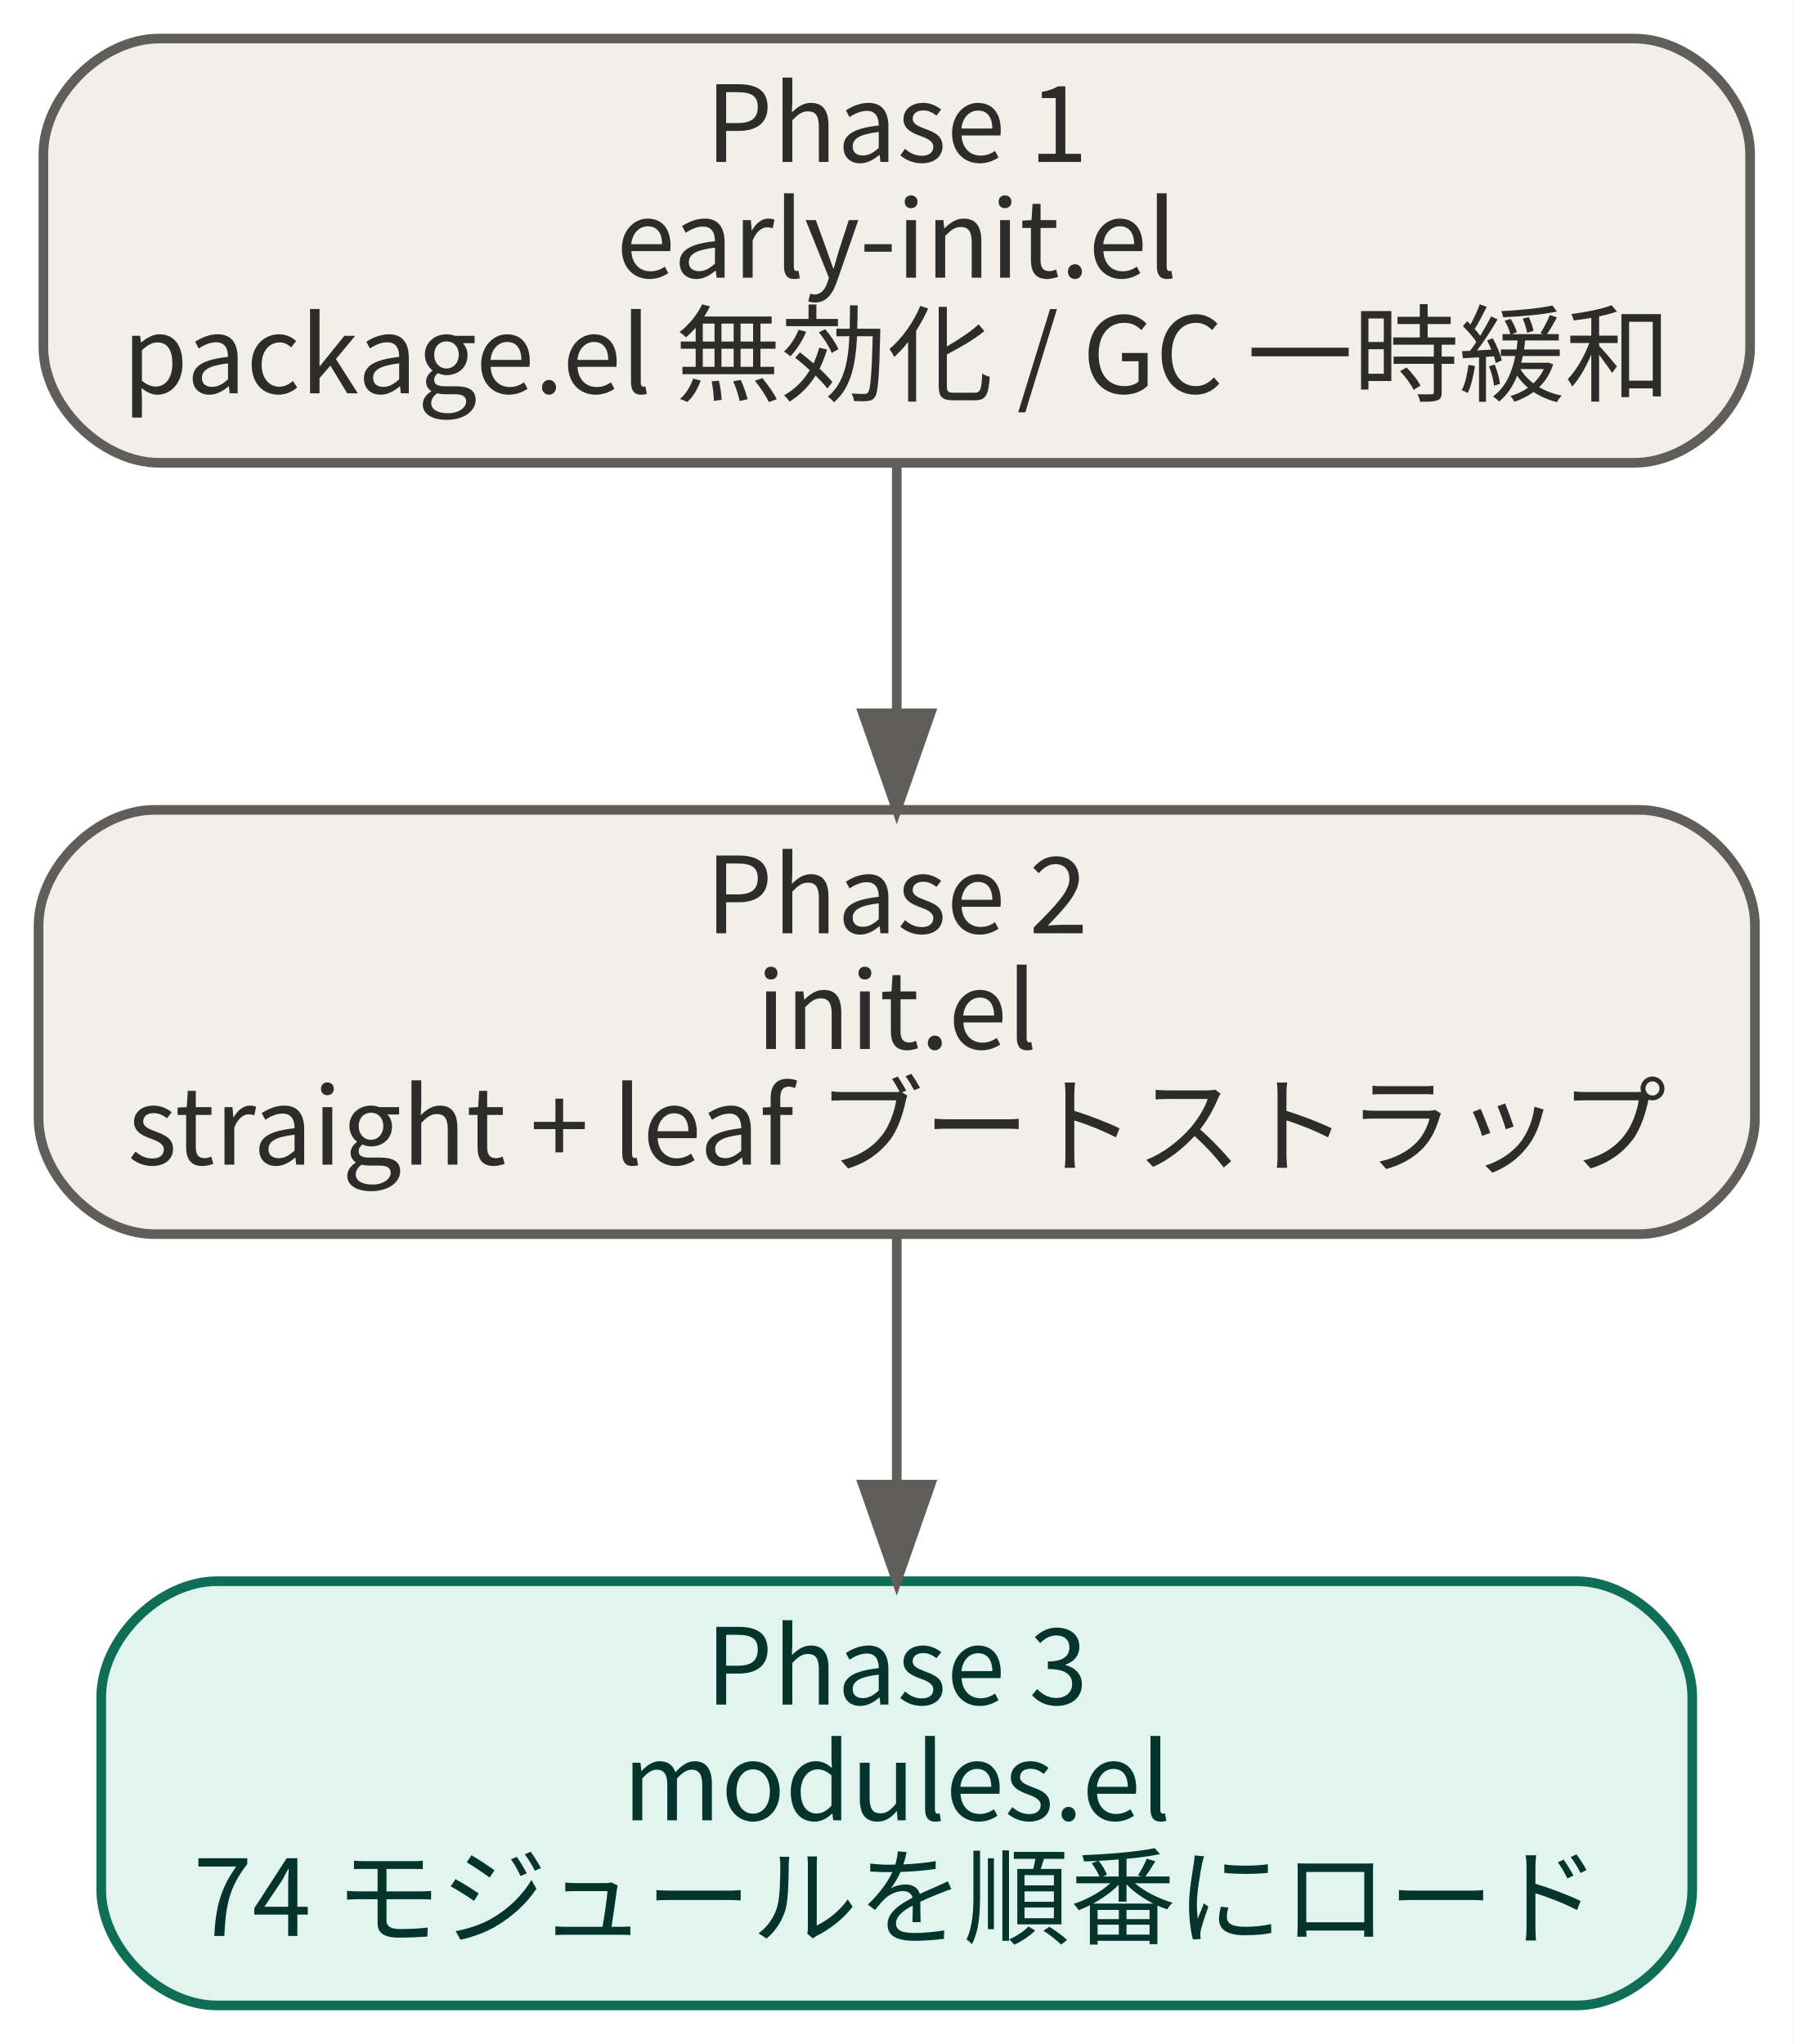
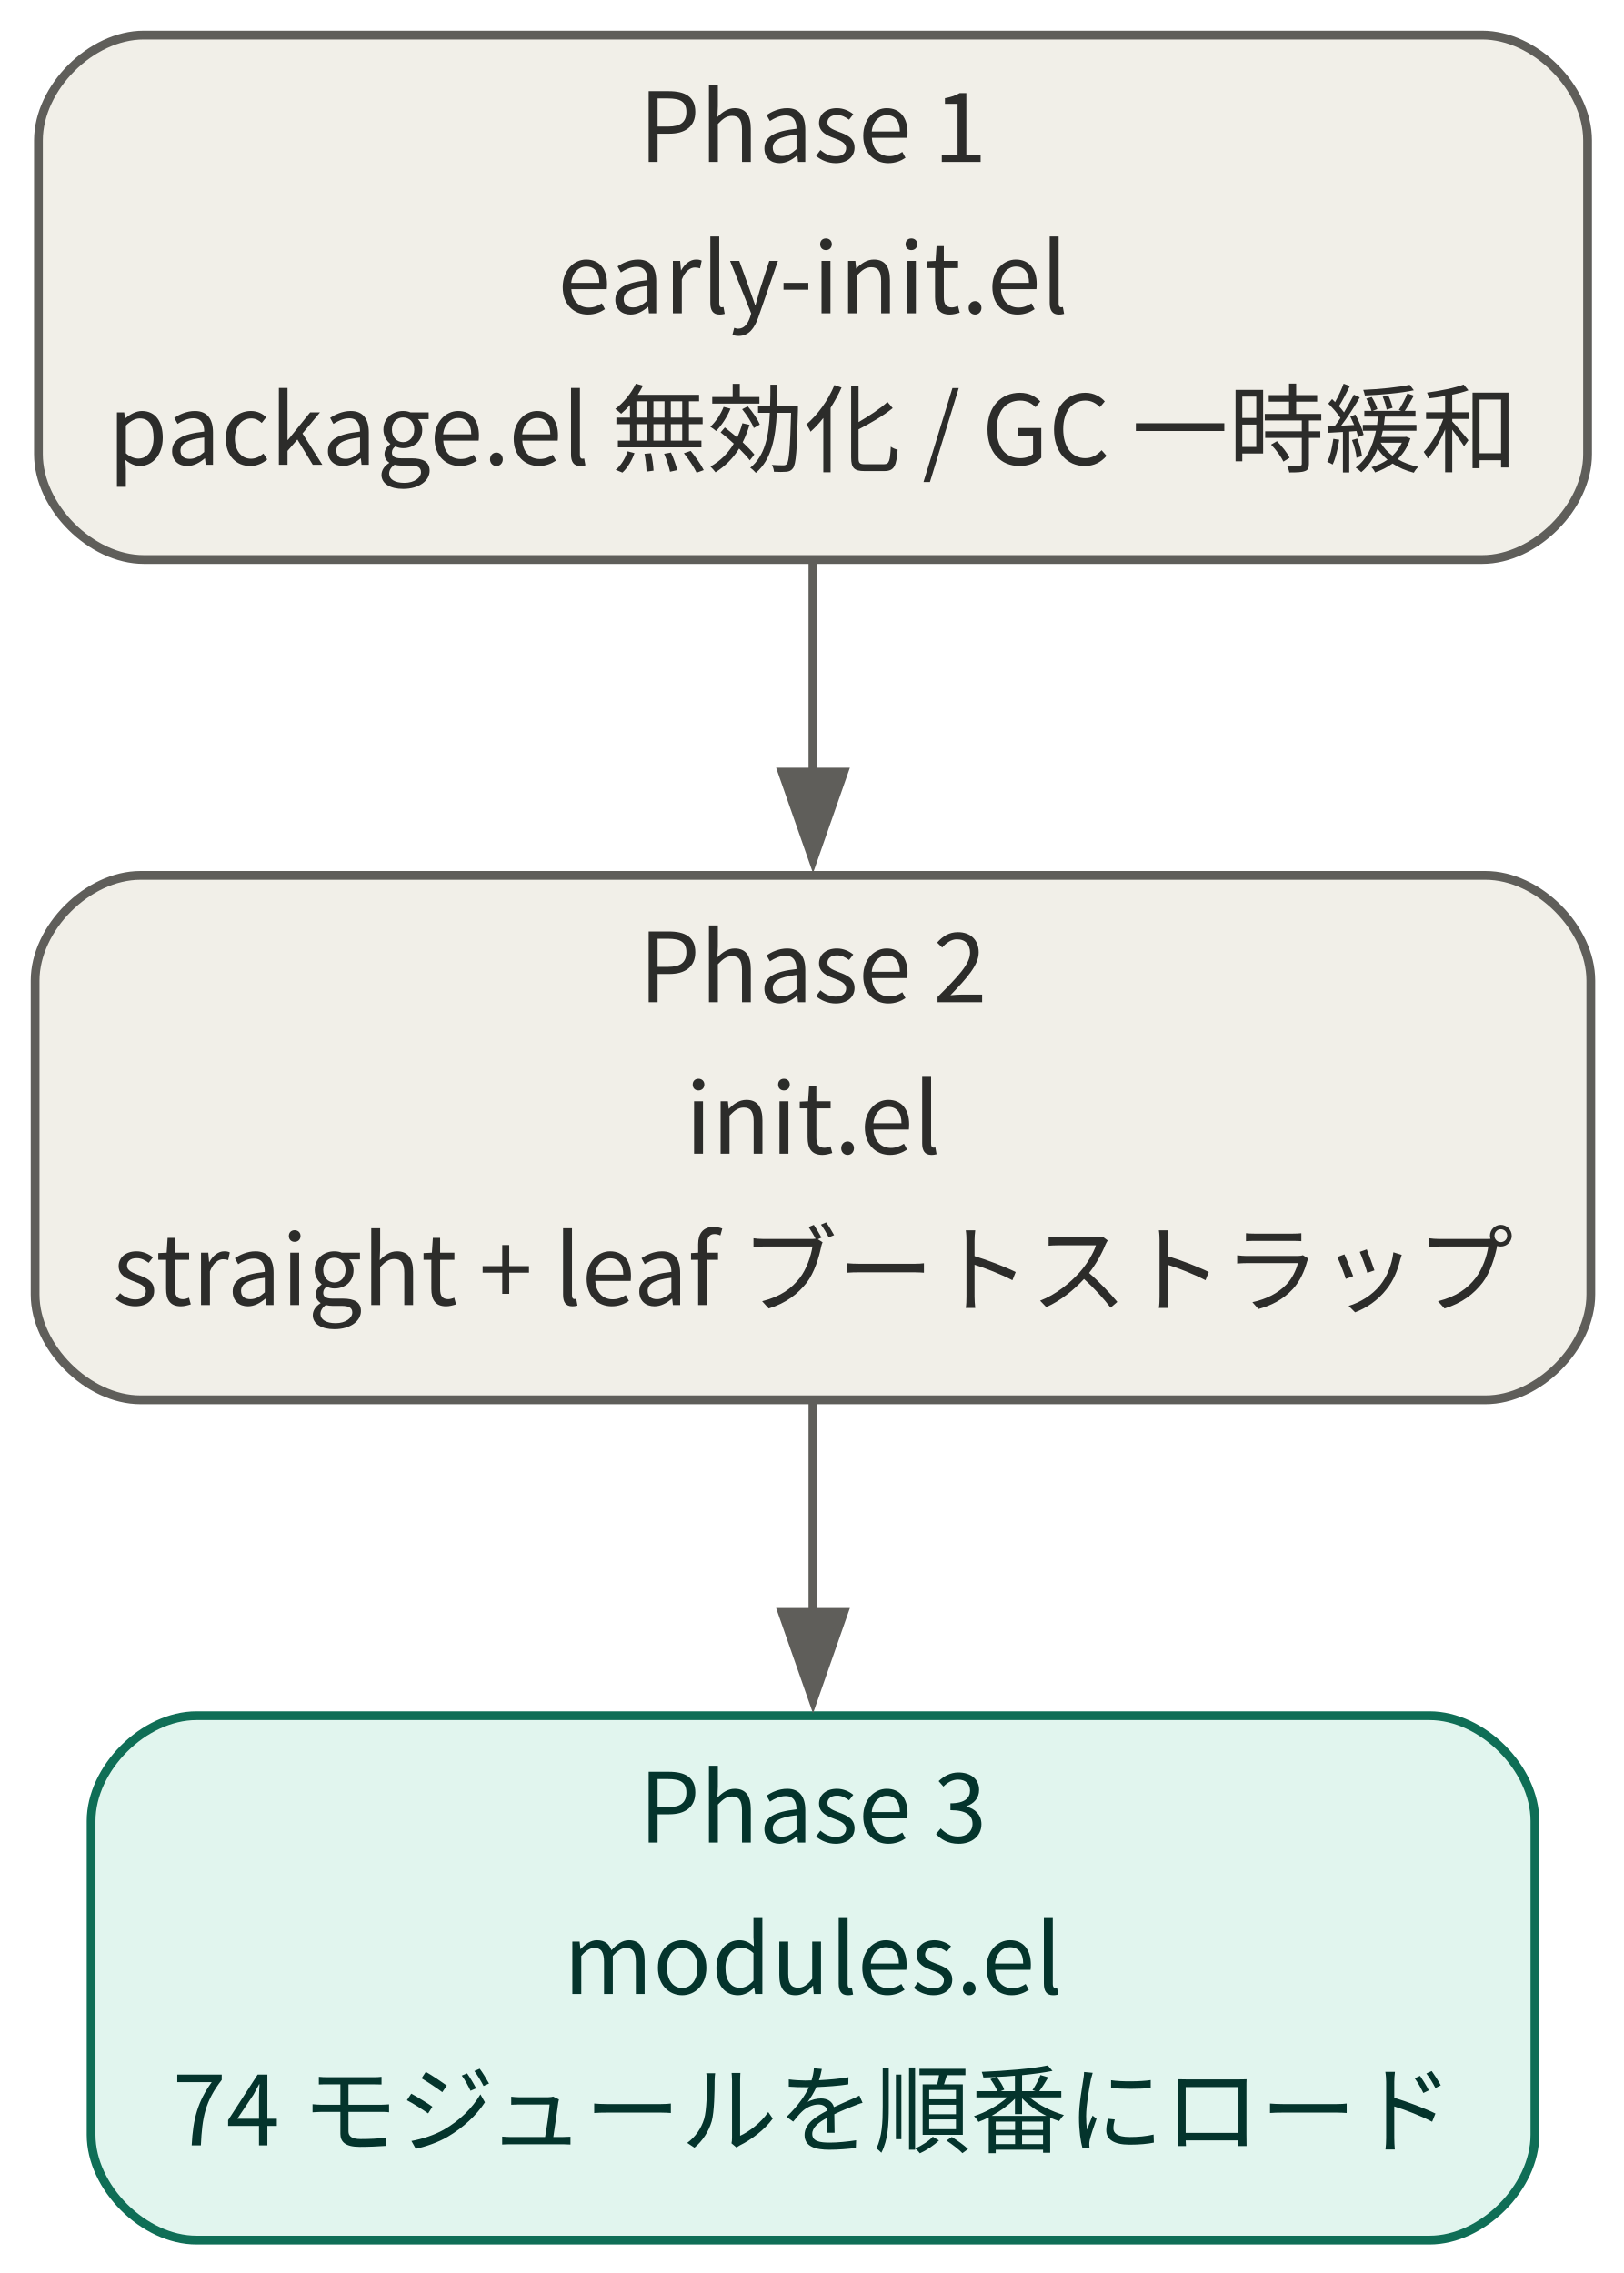
- <svg xmlns="http://www.w3.org/2000/svg" width="186pt" height="212pt" viewBox="0.00 0.00 186.00 212.00">
-   <g id="graph0" class="graph" transform="scale(1 1) rotate(0) translate(4 208)">
-     <polygon fill="white" stroke="transparent" points="-4,4 -4,-208 182,-208 182,4 -4,4" />
+ <svg xmlns="http://www.w3.org/2000/svg" width="185pt" height="259pt" viewBox="0.00 0.00 185.00 259.00">
+   <g id="graph0" class="graph" transform="scale(1 1) rotate(0) translate(4 255.25)">
+     <polygon fill="white" stroke="none" points="-4,4 -4,-255.25 181.25,-255.25 181.25,4 -4,4" />
    <g id="node1" class="node">
-       <path fill="#f1efe8" stroke="#5f5e5a" d="M165.5,-204C165.5,-204 12.5,-204 12.5,-204 6.5,-204 0.5,-198 0.5,-192 0.5,-192 0.5,-172 0.5,-172 0.5,-166 6.5,-160 12.5,-160 12.5,-160 165.5,-160 165.5,-160 171.5,-160 177.5,-166 177.5,-172 177.5,-172 177.5,-192 177.5,-192 177.5,-198 171.5,-204 165.5,-204" />
-       <text text-anchor="middle" x="89" y="-191.2" font-family="Noto Sans CJK JP" font-size="11.00" fill="#2c2c2a">Phase 1</text>
-       <text text-anchor="middle" x="89" y="-179.2" font-family="Noto Sans CJK JP" font-size="11.00" fill="#2c2c2a">early-init.el</text>
-       <text text-anchor="middle" x="89" y="-167.2" font-family="Noto Sans CJK JP" font-size="11.00" fill="#2c2c2a">package.el 無効化 / GC 一時緩和</text>
+       <path fill="#f1efe8" stroke="#5f5e5a" d="M164.88,-251.25C164.88,-251.25 12.37,-251.25 12.37,-251.25 6.38,-251.25 0.38,-245.25 0.38,-239.25 0.38,-239.25 0.38,-203.5 0.38,-203.5 0.38,-197.5 6.38,-191.5 12.38,-191.5 12.38,-191.5 164.88,-191.5 164.88,-191.5 170.88,-191.5 176.88,-197.5 176.88,-203.5 176.88,-203.5 176.88,-239.25 176.88,-239.25 176.88,-245.25 170.88,-251.25 164.88,-251.25" />
+       <text xml:space="preserve" text-anchor="middle" x="88.62" y="-236.8" font-family="Noto Sans CJK JP" font-size="11.00" fill="#2c2c2a">Phase 1</text>
+       <text xml:space="preserve" text-anchor="middle" x="88.62" y="-219.55" font-family="Noto Sans CJK JP" font-size="11.00" fill="#2c2c2a">early-init.el</text>
+       <text xml:space="preserve" text-anchor="middle" x="88.62" y="-202.3" font-family="Noto Sans CJK JP" font-size="11.00" fill="#2c2c2a">package.el 無効化 / GC 一時緩和</text>
    </g>
    <g id="node2" class="node">
-       <path fill="#f1efe8" stroke="#5f5e5a" d="M166,-124C166,-124 12,-124 12,-124 6,-124 0,-118 0,-112 0,-112 0,-92 0,-92 0,-86 6,-80 12,-80 12,-80 166,-80 166,-80 172,-80 178,-86 178,-92 178,-92 178,-112 178,-112 178,-118 172,-124 166,-124" />
-       <text text-anchor="middle" x="89" y="-111.2" font-family="Noto Sans CJK JP" font-size="11.00" fill="#2c2c2a">Phase 2</text>
-       <text text-anchor="middle" x="89" y="-99.2" font-family="Noto Sans CJK JP" font-size="11.00" fill="#2c2c2a">init.el</text>
-       <text text-anchor="middle" x="89" y="-87.2" font-family="Noto Sans CJK JP" font-size="11.00" fill="#2c2c2a">straight + leaf ブートストラップ</text>
+       <path fill="#f1efe8" stroke="#5f5e5a" d="M165.25,-155.5C165.25,-155.5 12,-155.5 12,-155.5 6,-155.5 0,-149.5 0,-143.5 0,-143.5 0,-107.75 0,-107.75 0,-101.75 6,-95.75 12,-95.75 12,-95.75 165.25,-95.75 165.25,-95.75 171.25,-95.75 177.25,-101.75 177.25,-107.75 177.25,-107.75 177.25,-143.5 177.25,-143.5 177.25,-149.5 171.25,-155.5 165.25,-155.5" />
+       <text xml:space="preserve" text-anchor="middle" x="88.62" y="-141.05" font-family="Noto Sans CJK JP" font-size="11.00" fill="#2c2c2a">Phase 2</text>
+       <text xml:space="preserve" text-anchor="middle" x="88.62" y="-123.8" font-family="Noto Sans CJK JP" font-size="11.00" fill="#2c2c2a">init.el</text>
+       <text xml:space="preserve" text-anchor="middle" x="88.62" y="-106.55" font-family="Noto Sans CJK JP" font-size="11.00" fill="#2c2c2a">straight + leaf ブートストラップ</text>
    </g>
    <g id="edge1" class="edge">
-       <path fill="none" stroke="#5f5e5a" d="M89,-159.69C89,-151.8 89,-142.68 89,-134.1" />
-       <polygon fill="#5f5e5a" stroke="#5f5e5a" points="92.5,-134.02 89,-124.02 85.5,-134.02 92.5,-134.02" />
+       <path fill="none" stroke="#5f5e5a" d="M88.62,-191.23C88.62,-183.55 88.62,-175.14 88.62,-166.99" />
+       <polygon fill="#5f5e5a" stroke="#5f5e5a" points="92.13,-167.27 88.63,-157.27 85.13,-167.27 92.13,-167.27" />
    </g>
    <g id="node3" class="node">
-       <path fill="#e1f5ee" stroke="#0f6e56" d="M159.5,-44C159.5,-44 18.5,-44 18.5,-44 12.5,-44 6.5,-38 6.5,-32 6.5,-32 6.5,-12 6.5,-12 6.5,-6 12.5,0 18.5,0 18.5,0 159.5,0 159.5,0 165.5,0 171.5,-6 171.5,-12 171.5,-12 171.5,-32 171.5,-32 171.5,-38 165.5,-44 159.5,-44" />
-       <text text-anchor="middle" x="89" y="-31.2" font-family="Noto Sans CJK JP" font-size="11.00" fill="#04342c">Phase 3</text>
-       <text text-anchor="middle" x="89" y="-19.2" font-family="Noto Sans CJK JP" font-size="11.00" fill="#04342c">modules.el</text>
-       <text text-anchor="middle" x="89" y="-7.2" font-family="Noto Sans CJK JP" font-size="11.00" fill="#04342c">74 モジュールを順番にロード</text>
+       <path fill="#e1f5ee" stroke="#0f6e56" d="M158.88,-59.75C158.88,-59.75 18.38,-59.75 18.38,-59.75 12.38,-59.75 6.38,-53.75 6.38,-47.75 6.38,-47.75 6.38,-12 6.38,-12 6.38,-6 12.38,0 18.38,0 18.38,0 158.88,0 158.88,0 164.88,0 170.88,-6 170.88,-12 170.88,-12 170.88,-47.75 170.88,-47.75 170.88,-53.75 164.88,-59.75 158.88,-59.75" />
+       <text xml:space="preserve" text-anchor="middle" x="88.62" y="-45.3" font-family="Noto Sans CJK JP" font-size="11.00" fill="#04342c">Phase 3</text>
+       <text xml:space="preserve" text-anchor="middle" x="88.62" y="-28.05" font-family="Noto Sans CJK JP" font-size="11.00" fill="#04342c">modules.el</text>
+       <text xml:space="preserve" text-anchor="middle" x="88.62" y="-10.8" font-family="Noto Sans CJK JP" font-size="11.00" fill="#04342c">74 モジュールを順番にロード</text>
    </g>
    <g id="edge2" class="edge">
-       <path fill="none" stroke="#5f5e5a" d="M89,-79.69C89,-71.8 89,-62.68 89,-54.1" />
-       <polygon fill="#5f5e5a" stroke="#5f5e5a" points="92.5,-54.02 89,-44.02 85.5,-54.02 92.5,-54.02" />
+       <path fill="none" stroke="#5f5e5a" d="M88.62,-95.48C88.62,-87.8 88.62,-79.39 88.62,-71.24" />
+       <polygon fill="#5f5e5a" stroke="#5f5e5a" points="92.13,-71.52 88.63,-61.52 85.13,-71.52 92.13,-71.52" />
    </g>
  </g>
</svg>
